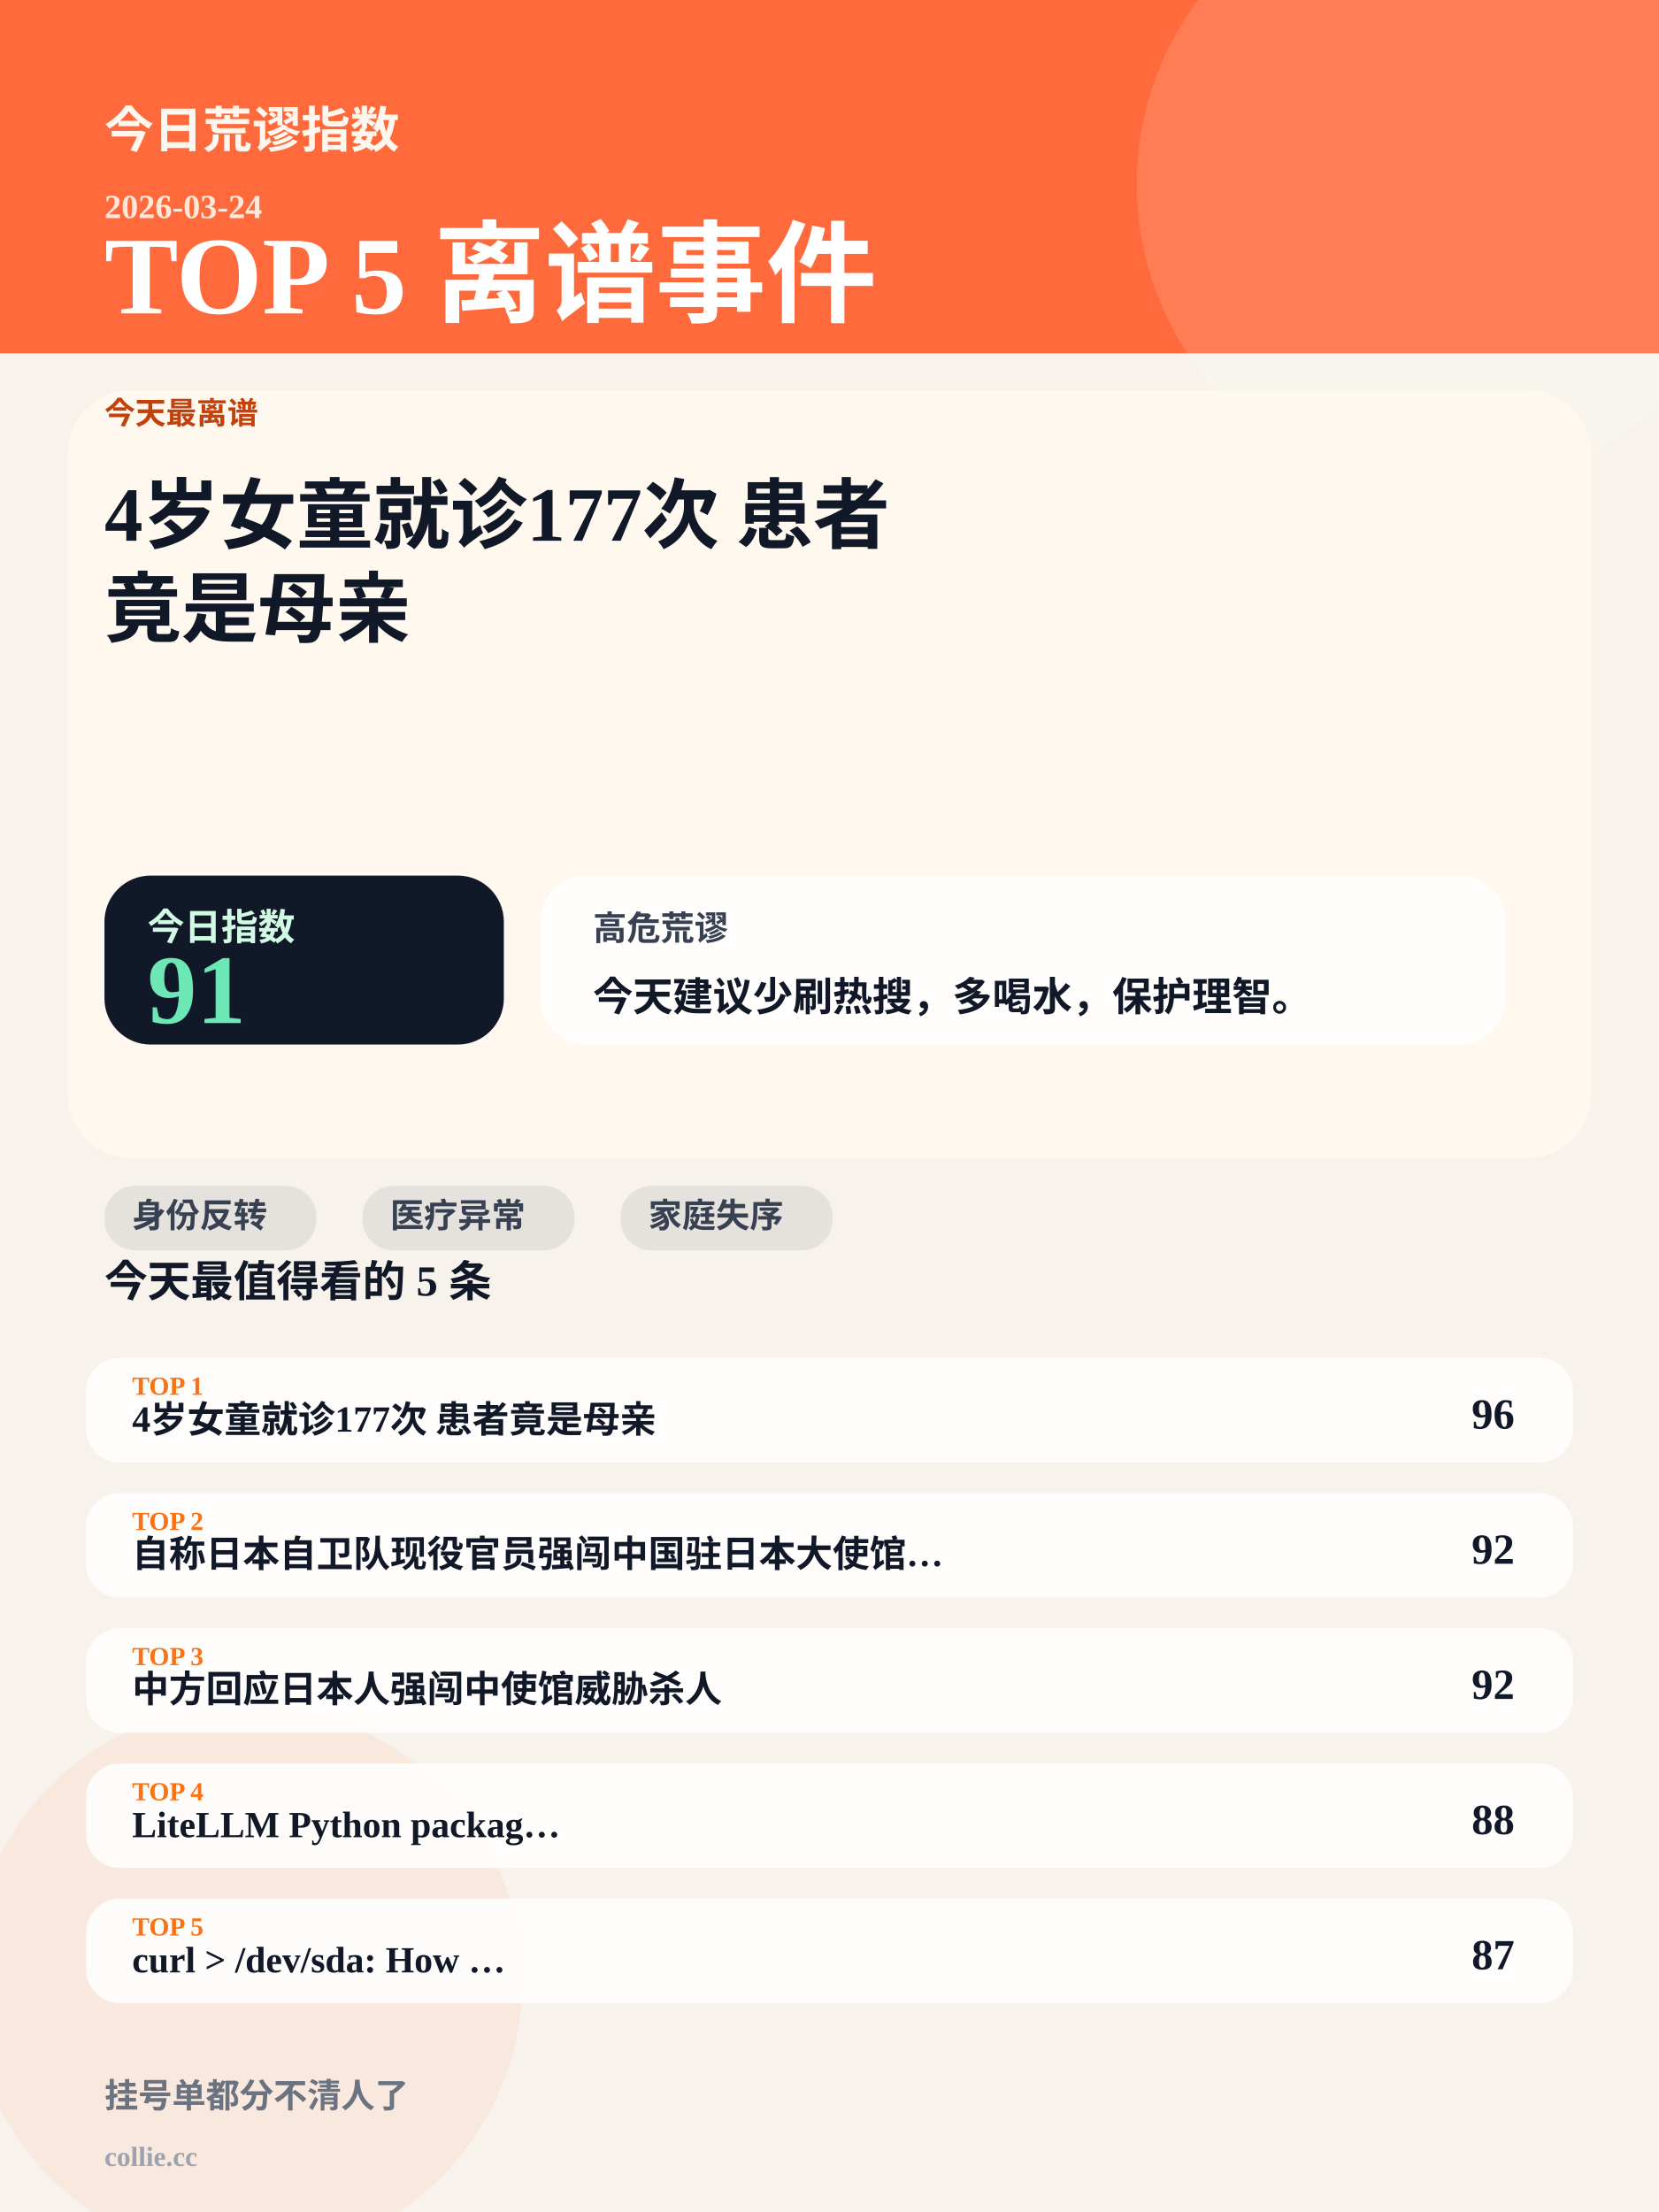
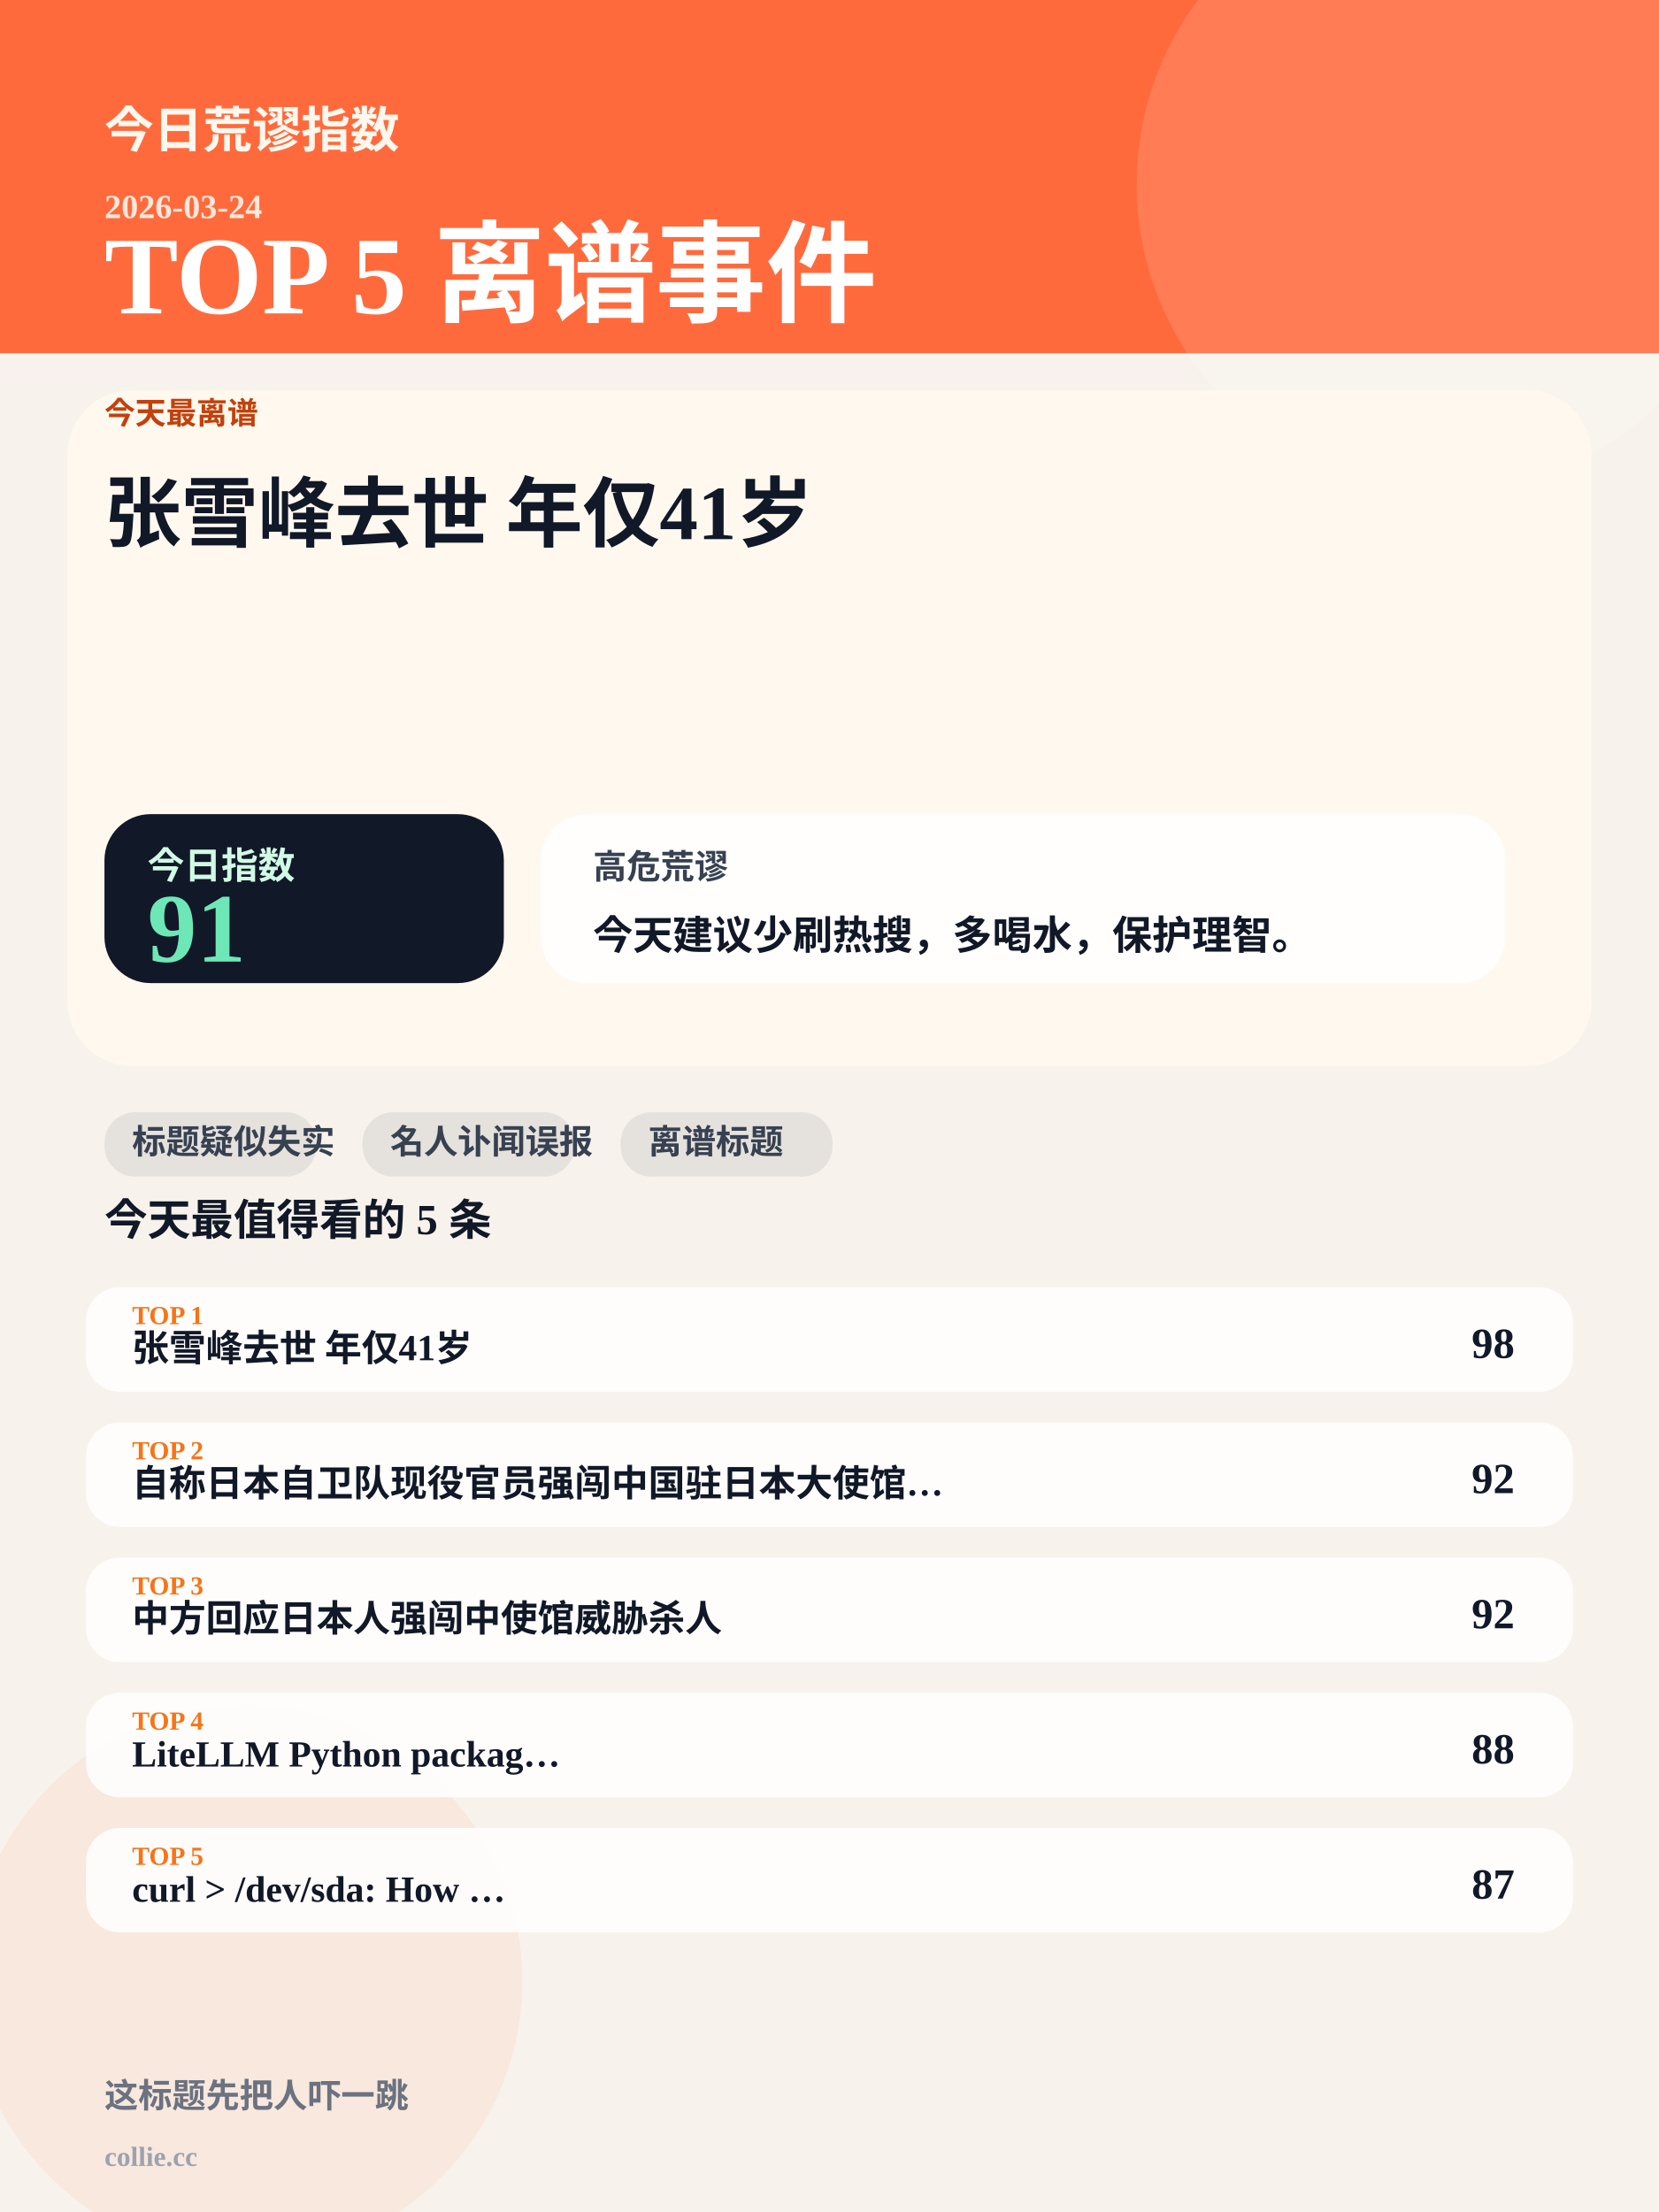
<svg xmlns="http://www.w3.org/2000/svg" width="1080" height="1440" viewBox="0 0 1080 1440" fill="none">
  <rect width="1080" height="1440" fill="#F7F3EC" />
  <rect x="0" y="0" width="1080" height="230" fill="#FF6A3D" />
  <circle cx="940" cy="120" r="200" fill="rgba(255,255,255,0.12)" />
  <circle cx="160" cy="1290" r="180" fill="rgba(255,106,61,0.08)" />
  <text x="68" y="96" font-size="32" font-weight="800" fill="#FFF7ED">今日荒谬指数</text>
  <text x="68" y="142" font-size="22" font-weight="700" fill="#FFE7D9">2026-03-24</text>
  <text x="68" y="204" font-size="72" font-weight="900" fill="#FFFFFF">TOP 5 离谱事件</text>
-   <rect x="44" y="254" width="992" height="500" rx="42" fill="#FFF8EE" />
+   <rect x="44" y="254" width="992" height="440" rx="42" fill="#FFF8EE" />
  <text x="68" y="276" font-size="20" font-weight="800" fill="#C2410C">今天最离谱</text>
-   <text x="68" y="352" font-size="50" font-weight="900" fill="#111827">4岁女童就诊177次 患者</text>
-   <text x="68" y="414" font-size="50" font-weight="900" fill="#111827">竟是母亲</text>
-   <rect x="68" y="570" width="260" height="110" rx="30" fill="#111827" />
-   <text x="96" y="612" font-size="24" font-weight="700" fill="#D1FAE5">今日指数</text>
-   <text x="96" y="666" font-size="64" font-weight="900" fill="#6EE7B7">91</text>
-   <rect x="352" y="570" width="628" height="110" rx="30" fill="rgba(255,255,255,0.88)" />
-   <text x="386" y="612" font-size="22" font-weight="800" fill="#374151">高危荒谬</text>
-   <text x="386" y="658" font-size="26" font-weight="700" fill="#111827">今天建议少刷热搜，多喝水，保护理智。</text>
-   <rect x="68" y="772" rx="20" ry="20" width="138" height="42" fill="#111827" fill-opacity="0.08" />
-   <text x="86" y="799" font-size="22" font-weight="700" fill="#374151">身份反转</text>
-   <rect x="236" y="772" rx="20" ry="20" width="138" height="42" fill="#111827" fill-opacity="0.08" />
-   <text x="254" y="799" font-size="22" font-weight="700" fill="#374151">医疗异常</text>
-   <rect x="404" y="772" rx="20" ry="20" width="138" height="42" fill="#111827" fill-opacity="0.08" />
-   <text x="422" y="799" font-size="22" font-weight="700" fill="#374151">家庭失序</text>
-   <text x="68" y="844" font-size="28" font-weight="900" fill="#111827">今天最值得看的 5 条</text>
-   <rect x="56" y="884" width="968" height="68" rx="22" fill="rgba(255,255,255,0.86)" />
-   <text x="86" y="908" font-size="17" font-weight="800" fill="#F97316">TOP 1</text>
-   <text x="86" y="932" font-size="24" font-weight="800" fill="#111827">4岁女童就诊177次 患者竟是母亲</text>
-   <text x="986" y="930" text-anchor="end" font-size="28" font-weight="900" fill="#111827">96</text>
-   <rect x="56" y="972" width="968" height="68" rx="22" fill="rgba(255,255,255,0.86)" />
-   <text x="86" y="996" font-size="17" font-weight="800" fill="#F97316">TOP 2</text>
-   <text x="86" y="1020" font-size="24" font-weight="800" fill="#111827">自称日本自卫队现役官员强闯中国驻日本大使馆…</text>
-   <text x="986" y="1018" text-anchor="end" font-size="28" font-weight="900" fill="#111827">92</text>
-   <rect x="56" y="1060" width="968" height="68" rx="22" fill="rgba(255,255,255,0.86)" />
-   <text x="86" y="1084" font-size="17" font-weight="800" fill="#F97316">TOP 3</text>
-   <text x="86" y="1108" font-size="24" font-weight="800" fill="#111827">中方回应日本人强闯中使馆威胁杀人</text>
-   <text x="986" y="1106" text-anchor="end" font-size="28" font-weight="900" fill="#111827">92</text>
-   <rect x="56" y="1148" width="968" height="68" rx="22" fill="rgba(255,255,255,0.86)" />
-   <text x="86" y="1172" font-size="17" font-weight="800" fill="#F97316">TOP 4</text>
-   <text x="86" y="1196" font-size="24" font-weight="800" fill="#111827">LiteLLM Python packag…</text>
-   <text x="986" y="1194" text-anchor="end" font-size="28" font-weight="900" fill="#111827">88</text>
-   <rect x="56" y="1236" width="968" height="68" rx="22" fill="rgba(255,255,255,0.86)" />
-   <text x="86" y="1260" font-size="17" font-weight="800" fill="#F97316">TOP 5</text>
-   <text x="86" y="1284" font-size="24" font-weight="800" fill="#111827">curl &gt; /dev/sda: How …</text>
-   <text x="986" y="1282" text-anchor="end" font-size="28" font-weight="900" fill="#111827">87</text>
-   <text x="68" y="1372" font-size="22" font-weight="700" fill="#6B7280">挂号单都分不清人了</text>
+   <text x="68" y="352" font-size="50" font-weight="900" fill="#111827">张雪峰去世 年仅41岁</text>
+   <rect x="68" y="530" width="260" height="110" rx="30" fill="#111827" />
+   <text x="96" y="572" font-size="24" font-weight="700" fill="#D1FAE5">今日指数</text>
+   <text x="96" y="626" font-size="64" font-weight="900" fill="#6EE7B7">91</text>
+   <rect x="352" y="530" width="628" height="110" rx="30" fill="rgba(255,255,255,0.88)" />
+   <text x="386" y="572" font-size="22" font-weight="800" fill="#374151">高危荒谬</text>
+   <text x="386" y="618" font-size="26" font-weight="700" fill="#111827">今天建议少刷热搜，多喝水，保护理智。</text>
+   <rect x="68" y="724" rx="20" ry="20" width="138" height="42" fill="#111827" fill-opacity="0.08" />
+   <text x="86" y="751" font-size="22" font-weight="700" fill="#374151">标题疑似失实</text>
+   <rect x="236" y="724" rx="20" ry="20" width="138" height="42" fill="#111827" fill-opacity="0.08" />
+   <text x="254" y="751" font-size="22" font-weight="700" fill="#374151">名人讣闻误报</text>
+   <rect x="404" y="724" rx="20" ry="20" width="138" height="42" fill="#111827" fill-opacity="0.08" />
+   <text x="422" y="751" font-size="22" font-weight="700" fill="#374151">离谱标题</text>
+   <text x="68" y="804" font-size="28" font-weight="900" fill="#111827">今天最值得看的 5 条</text>
+   <rect x="56" y="838" width="968" height="68" rx="22" fill="rgba(255,255,255,0.86)" />
+   <text x="86" y="862" font-size="17" font-weight="800" fill="#F97316">TOP 1</text>
+   <text x="86" y="886" font-size="24" font-weight="800" fill="#111827">张雪峰去世 年仅41岁</text>
+   <text x="986" y="884" text-anchor="end" font-size="28" font-weight="900" fill="#111827">98</text>
+   <rect x="56" y="926" width="968" height="68" rx="22" fill="rgba(255,255,255,0.86)" />
+   <text x="86" y="950" font-size="17" font-weight="800" fill="#F97316">TOP 2</text>
+   <text x="86" y="974" font-size="24" font-weight="800" fill="#111827">自称日本自卫队现役官员强闯中国驻日本大使馆…</text>
+   <text x="986" y="972" text-anchor="end" font-size="28" font-weight="900" fill="#111827">92</text>
+   <rect x="56" y="1014" width="968" height="68" rx="22" fill="rgba(255,255,255,0.86)" />
+   <text x="86" y="1038" font-size="17" font-weight="800" fill="#F97316">TOP 3</text>
+   <text x="86" y="1062" font-size="24" font-weight="800" fill="#111827">中方回应日本人强闯中使馆威胁杀人</text>
+   <text x="986" y="1060" text-anchor="end" font-size="28" font-weight="900" fill="#111827">92</text>
+   <rect x="56" y="1102" width="968" height="68" rx="22" fill="rgba(255,255,255,0.86)" />
+   <text x="86" y="1126" font-size="17" font-weight="800" fill="#F97316">TOP 4</text>
+   <text x="86" y="1150" font-size="24" font-weight="800" fill="#111827">LiteLLM Python packag…</text>
+   <text x="986" y="1148" text-anchor="end" font-size="28" font-weight="900" fill="#111827">88</text>
+   <rect x="56" y="1190" width="968" height="68" rx="22" fill="rgba(255,255,255,0.86)" />
+   <text x="86" y="1214" font-size="17" font-weight="800" fill="#F97316">TOP 5</text>
+   <text x="86" y="1238" font-size="24" font-weight="800" fill="#111827">curl &gt; /dev/sda: How …</text>
+   <text x="986" y="1236" text-anchor="end" font-size="28" font-weight="900" fill="#111827">87</text>
+   <text x="68" y="1372" font-size="22" font-weight="700" fill="#6B7280">这标题先把人吓一跳</text>
  <text x="68" y="1410" font-size="18" font-weight="700" fill="#9CA3AF">collie.cc</text>
</svg>
